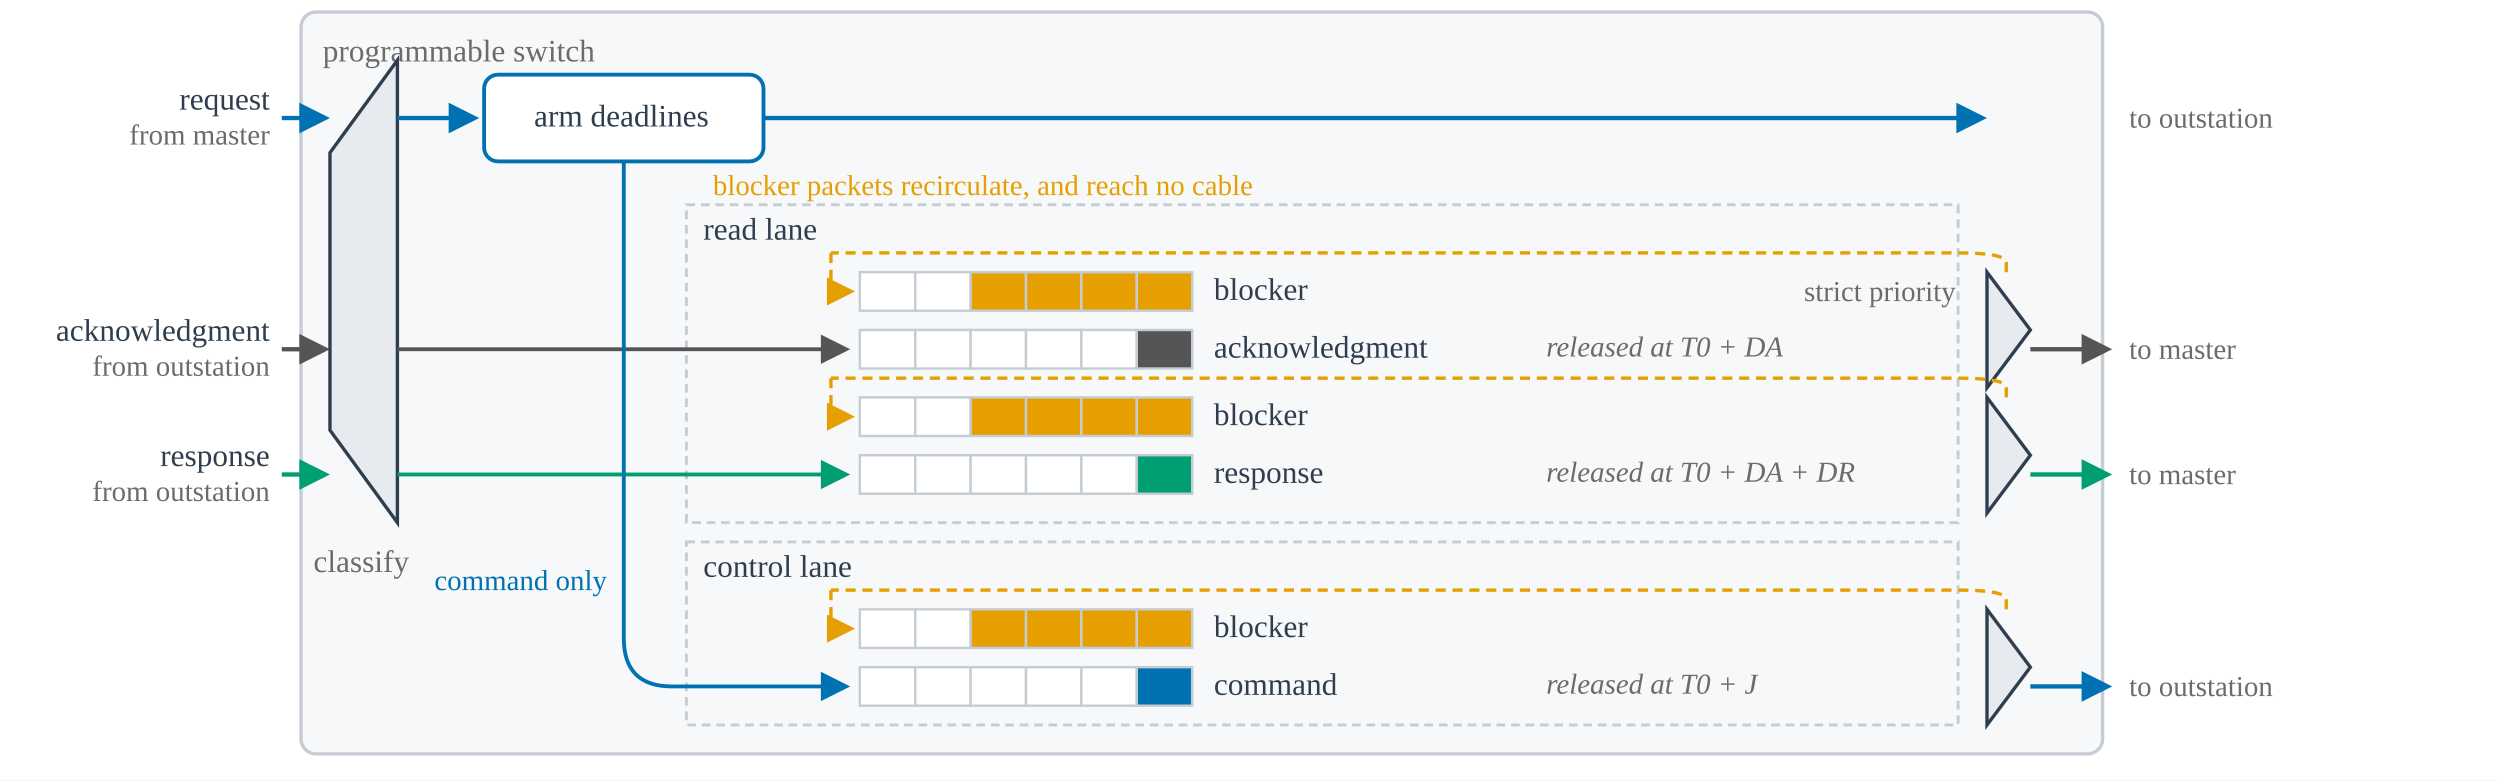
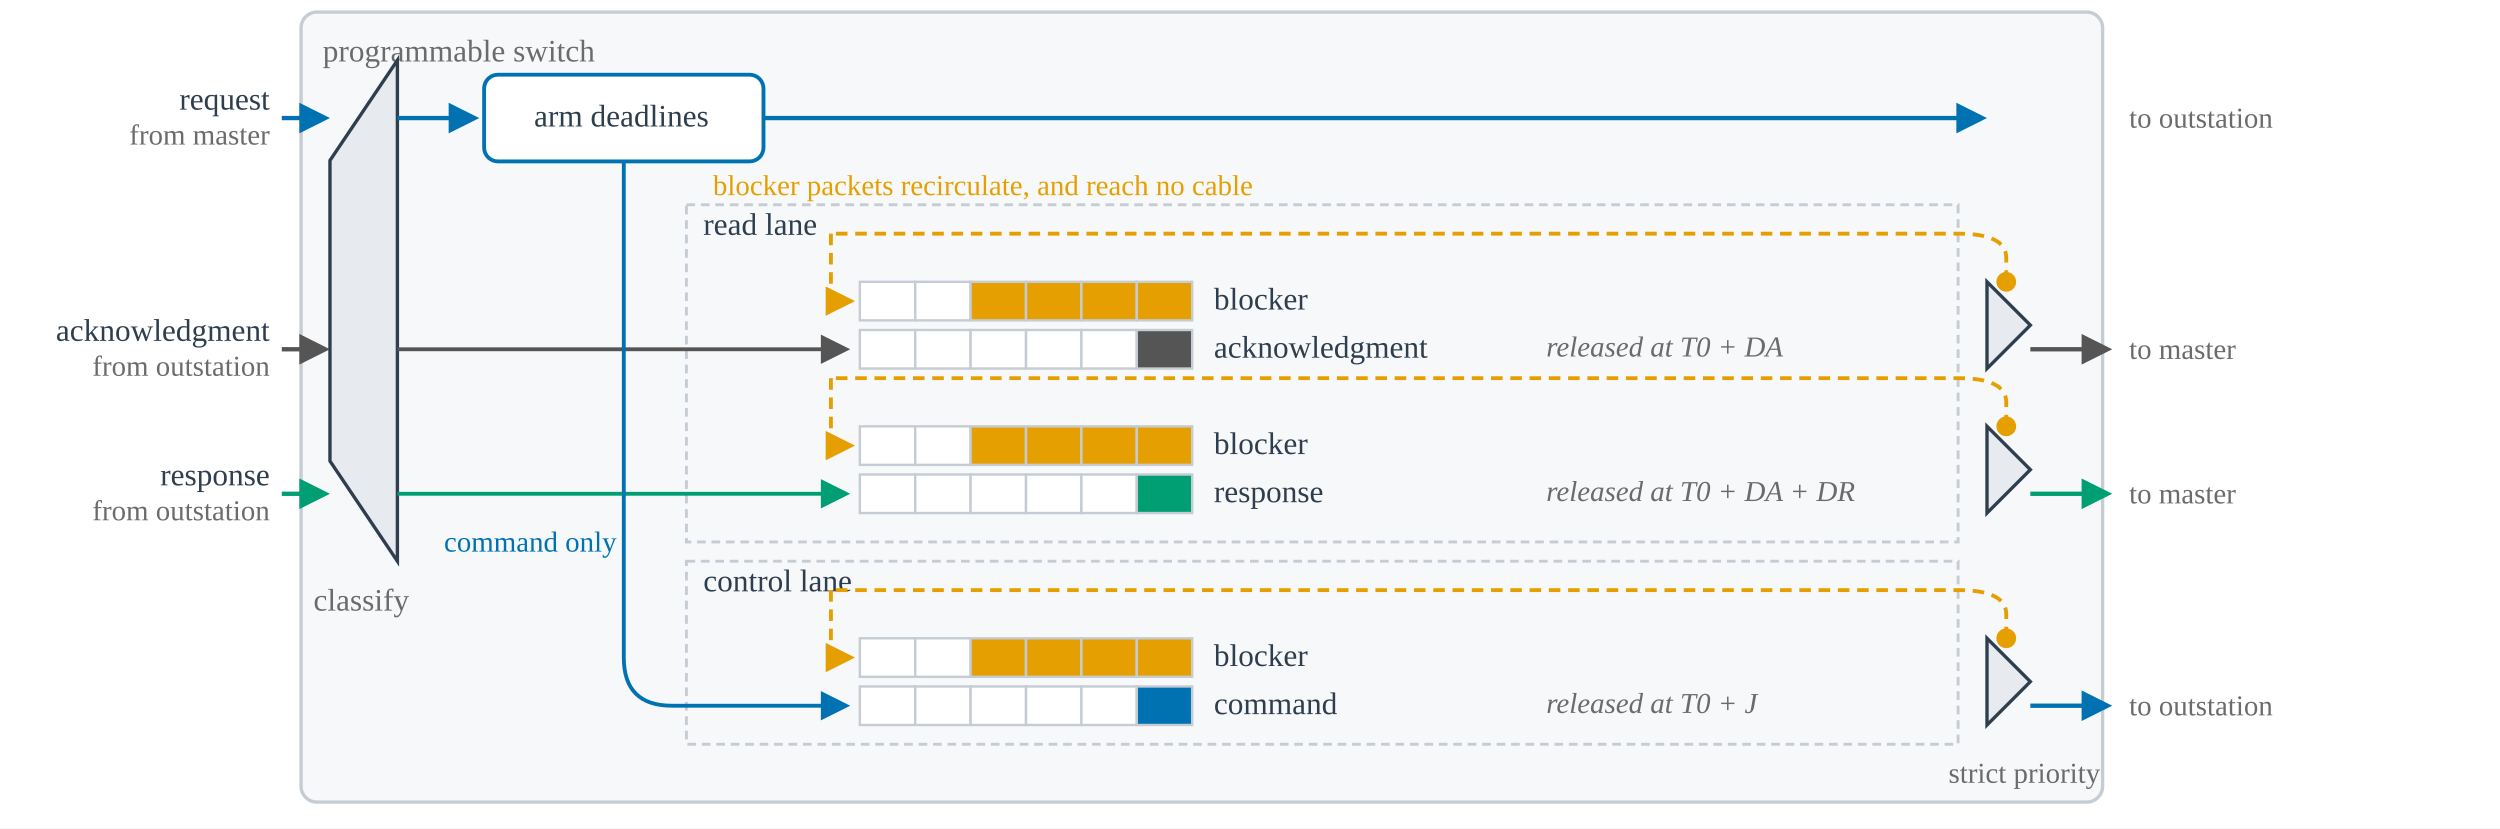
- <svg xmlns="http://www.w3.org/2000/svg" viewBox="0 0 519 162" width="7.208in" height="2.250in" role="img" aria-labelledby="des-title des-desc">
-   <rect width="519" height="162" fill="#ffffff" />
+ <svg xmlns="http://www.w3.org/2000/svg" viewBox="0 0 519 172" width="7.208in" height="2.389in" role="img" aria-labelledby="des-title des-desc">
+   <rect width="519" height="172" fill="#ffffff" />
  <defs />
  <g>
    <g data-cell-id="0">
      <g data-cell-id="1">
        <g data-cell-id="c2">
          <g transform="translate(0.5,0.5)">
-             <rect x="62" y="2" width="374" height="154" rx="3.08" ry="3.08" fill="#f7f8fa" stroke="#c5ccd3" stroke-width="0.7" pointer-events="all" />
+             <rect x="62" y="2" width="374" height="164" rx="3.28" ry="3.28" fill="#f7f8fa" stroke="#c5ccd3" stroke-width="0.7" pointer-events="all" />
          </g>
        </g>
        <g data-cell-id="c3">
          <g>
            <rect x="67" y="6" width="120" height="9" fill="none" stroke="none" pointer-events="all" />
          </g>
          <g>
            <g fill="#6B6B6B" font-family="'Times New Roman'" text-anchor="start" font-size="6.5px">
              <text x="67" y="12.75">programmable switch</text>
            </g>
          </g>
        </g>
        <g data-cell-id="c4">
          <g>
            <rect x="2" y="16" width="54" height="9" fill="none" stroke="none" pointer-events="all" />
          </g>
          <g>
            <g fill="#2F3E4E" font-family="'Times New Roman'" text-anchor="end" font-size="6.5px">
              <text x="56" y="22.75">request</text>
            </g>
          </g>
        </g>
        <g data-cell-id="c5">
          <g>
            <rect x="2" y="23.5" width="54" height="9" fill="none" stroke="none" pointer-events="all" />
          </g>
          <g>
            <g fill="#6B6B6B" font-family="'Times New Roman'" text-anchor="end" font-size="6px">
              <text x="56" y="30">from master</text>
            </g>
          </g>
        </g>
        <g data-cell-id="c6">
          <g transform="translate(0.5,0.5)">
            <path d="M 58 24 L 62.09 24" fill="none" stroke="#0072b2" stroke-width="0.9" stroke-miterlimit="10" pointer-events="stroke" />
            <path d="M 66.99 24 L 62.09 26.45 L 62.09 21.55 Z" fill="#0072b2" stroke="#0072b2" stroke-width="0.9" stroke-miterlimit="10" pointer-events="all" />
          </g>
        </g>
        <g data-cell-id="c7">
          <g>
            <rect x="2" y="64" width="54" height="9" fill="none" stroke="none" pointer-events="all" />
          </g>
          <g>
            <g fill="#2F3E4E" font-family="'Times New Roman'" text-anchor="end" font-size="6.5px">
              <text x="56" y="70.75">acknowledgment</text>
            </g>
          </g>
        </g>
        <g data-cell-id="c8">
          <g>
            <rect x="2" y="71.5" width="54" height="9" fill="none" stroke="none" pointer-events="all" />
          </g>
          <g>
            <g fill="#6B6B6B" font-family="'Times New Roman'" text-anchor="end" font-size="6px">
              <text x="56" y="78">from outstation</text>
            </g>
          </g>
        </g>
        <g data-cell-id="c9">
          <g transform="translate(0.5,0.5)">
            <path d="M 58 72 L 62.09 72" fill="none" stroke="#555555" stroke-width="0.9" stroke-miterlimit="10" pointer-events="stroke" />
            <path d="M 66.99 72 L 62.09 74.45 L 62.09 69.55 Z" fill="#555555" stroke="#555555" stroke-width="0.9" stroke-miterlimit="10" pointer-events="all" />
          </g>
        </g>
        <g data-cell-id="c10">
          <g>
-             <rect x="2" y="90" width="54" height="9" fill="none" stroke="none" pointer-events="all" />
+             <rect x="2" y="94" width="54" height="9" fill="none" stroke="none" pointer-events="all" />
          </g>
          <g>
            <g fill="#2F3E4E" font-family="'Times New Roman'" text-anchor="end" font-size="6.5px">
-               <text x="56" y="96.75">response</text>
+               <text x="56" y="100.75">response</text>
            </g>
          </g>
        </g>
        <g data-cell-id="c11">
          <g>
-             <rect x="2" y="97.5" width="54" height="9" fill="none" stroke="none" pointer-events="all" />
+             <rect x="2" y="101.5" width="54" height="9" fill="none" stroke="none" pointer-events="all" />
          </g>
          <g>
            <g fill="#6B6B6B" font-family="'Times New Roman'" text-anchor="end" font-size="6px">
-               <text x="56" y="104">from outstation</text>
+               <text x="56" y="108">from outstation</text>
            </g>
          </g>
        </g>
        <g data-cell-id="c12">
          <g transform="translate(0.5,0.5)">
-             <path d="M 58 98 L 62.09 98" fill="none" stroke="#009e73" stroke-width="0.9" stroke-miterlimit="10" pointer-events="stroke" />
-             <path d="M 66.99 98 L 62.09 100.45 L 62.09 95.55 Z" fill="#009e73" stroke="#009e73" stroke-width="0.9" stroke-miterlimit="10" pointer-events="all" />
+             <path d="M 58 102 L 62.09 102" fill="none" stroke="#009e73" stroke-width="0.9" stroke-miterlimit="10" pointer-events="stroke" />
+             <path d="M 66.99 102 L 62.09 104.45 L 62.09 99.55 Z" fill="#009e73" stroke="#009e73" stroke-width="0.9" stroke-miterlimit="10" pointer-events="all" />
          </g>
        </g>
        <g data-cell-id="c13">
          <g transform="translate(0.5,0.5)">
-             <path d="M 27 67 L 46.2 53 L 103.8 53 L 123 67 Z" fill="#e7ebef" stroke="#2f3e4e" stroke-width="0.7" stroke-miterlimit="10" transform="rotate(270,75,60)" pointer-events="all" />
+             <path d="M 23 71 L 43.8 57 L 106.2 57 L 127 71 Z" fill="#e7ebef" stroke="#2f3e4e" stroke-width="0.7" stroke-miterlimit="10" transform="rotate(270,75,64)" pointer-events="all" />
          </g>
        </g>
        <g data-cell-id="c14">
          <g>
-             <rect x="60" y="112" width="30" height="9" fill="none" stroke="none" pointer-events="all" />
+             <rect x="60" y="120" width="30" height="9" fill="none" stroke="none" pointer-events="all" />
          </g>
          <g>
            <g fill="#6B6B6B" font-family="'Times New Roman'" text-anchor="middle" font-size="6.5px">
-               <text x="75" y="118.75">classify</text>
+               <text x="75" y="126.75">classify</text>
            </g>
          </g>
        </g>
        <g data-cell-id="c15">
          <g transform="translate(0.5,0.5)">
            <rect x="100" y="15" width="58" height="18" rx="2.88" ry="2.88" fill="#ffffff" stroke="#0072b2" stroke-width="0.8" pointer-events="all" />
          </g>
          <g>
            <g fill="#2F3E4E" font-family="'Times New Roman'" text-anchor="middle" font-size="6.5px">
              <text x="129" y="26.25">arm deadlines</text>
            </g>
          </g>
        </g>
        <g data-cell-id="c16">
          <g transform="translate(0.5,0.5)">
            <path d="M 82 24 L 93.09 24" fill="none" stroke="#0072b2" stroke-width="0.9" stroke-miterlimit="10" pointer-events="stroke" />
            <path d="M 97.99 24 L 93.09 26.45 L 93.09 21.55 Z" fill="#0072b2" stroke="#0072b2" stroke-width="0.9" stroke-miterlimit="10" pointer-events="all" />
          </g>
        </g>
        <g data-cell-id="c17">
          <g transform="translate(0.5,0.5)">
            <path d="M 158 24 L 406.09 24" fill="none" stroke="#0072b2" stroke-width="0.9" stroke-miterlimit="10" pointer-events="stroke" />
            <path d="M 410.99 24 L 406.09 26.45 L 406.09 21.55 Z" fill="#0072b2" stroke="#0072b2" stroke-width="0.9" stroke-miterlimit="10" pointer-events="all" />
          </g>
        </g>
        <g data-cell-id="c18">
          <g>
            <rect x="148" y="34" width="200" height="9" fill="none" stroke="none" pointer-events="all" />
          </g>
          <g>
            <g fill="#E69F00" font-family="'Times New Roman'" text-anchor="start" font-size="6px">
              <text x="148" y="40.5">blocker packets recirculate, and reach no cable</text>
            </g>
          </g>
        </g>
        <g data-cell-id="c19">
          <g transform="translate(0.5,0.5)">
-             <rect x="142" y="42" width="264" height="66" fill="none" stroke="#c5ccd3" stroke-width="0.6" stroke-dasharray="1.8 1.2" pointer-events="all" />
+             <rect x="142" y="42" width="264" height="70" fill="none" stroke="#c5ccd3" stroke-width="0.6" stroke-dasharray="1.8 1.2" pointer-events="all" />
          </g>
        </g>
        <g data-cell-id="c20">
          <g>
-             <rect x="146" y="43" width="80" height="9" fill="none" stroke="none" pointer-events="all" />
-           </g>
-           <g>
-             <g fill="#2F3E4E" font-family="'Times New Roman'" text-anchor="start" font-size="6.5px">
-               <text x="146" y="49.75">read lane</text>
+             <rect x="146" y="42" width="60" height="9" fill="none" stroke="none" pointer-events="all" />
+           </g>
+           <g>
+             <g fill="#2F3E4E" font-family="'Times New Roman'" text-anchor="start" font-size="6.5px">
+               <text x="146" y="48.75">read lane</text>
            </g>
          </g>
        </g>
        <g data-cell-id="c21">
          <g transform="translate(0.5,0.5)">
-             <rect x="178" y="56" width="11.5" height="8" fill="#ffffff" stroke="#c5ccd3" stroke-width="0.5" pointer-events="all" />
+             <rect x="178" y="58" width="11.5" height="8" fill="#ffffff" stroke="#c5ccd3" stroke-width="0.5" pointer-events="all" />
          </g>
        </g>
        <g data-cell-id="c22">
          <g transform="translate(0.5,0.5)">
-             <rect x="189.5" y="56" width="11.5" height="8" fill="#ffffff" stroke="#c5ccd3" stroke-width="0.5" pointer-events="all" />
+             <rect x="189.5" y="58" width="11.5" height="8" fill="#ffffff" stroke="#c5ccd3" stroke-width="0.5" pointer-events="all" />
          </g>
        </g>
        <g data-cell-id="c23">
          <g transform="translate(0.5,0.5)">
-             <rect x="201" y="56" width="11.5" height="8" fill="#e69f00" stroke="#c5ccd3" stroke-width="0.5" pointer-events="all" />
+             <rect x="201" y="58" width="11.5" height="8" fill="#e69f00" stroke="#c5ccd3" stroke-width="0.5" pointer-events="all" />
          </g>
        </g>
        <g data-cell-id="c24">
          <g transform="translate(0.5,0.5)">
-             <rect x="212.5" y="56" width="11.5" height="8" fill="#e69f00" stroke="#c5ccd3" stroke-width="0.5" pointer-events="all" />
+             <rect x="212.5" y="58" width="11.5" height="8" fill="#e69f00" stroke="#c5ccd3" stroke-width="0.5" pointer-events="all" />
          </g>
        </g>
        <g data-cell-id="c25">
          <g transform="translate(0.5,0.5)">
-             <rect x="224" y="56" width="11.5" height="8" fill="#e69f00" stroke="#c5ccd3" stroke-width="0.5" pointer-events="all" />
+             <rect x="224" y="58" width="11.5" height="8" fill="#e69f00" stroke="#c5ccd3" stroke-width="0.5" pointer-events="all" />
          </g>
        </g>
        <g data-cell-id="c26">
          <g transform="translate(0.5,0.5)">
-             <rect x="235.5" y="56" width="11.5" height="8" fill="#e69f00" stroke="#c5ccd3" stroke-width="0.5" pointer-events="all" />
+             <rect x="235.5" y="58" width="11.5" height="8" fill="#e69f00" stroke="#c5ccd3" stroke-width="0.5" pointer-events="all" />
          </g>
        </g>
        <g data-cell-id="c27">
          <g>
-             <rect x="252" y="55.5" width="68" height="9" fill="none" stroke="none" pointer-events="all" />
-           </g>
-           <g>
-             <g fill="#2F3E4E" font-family="'Times New Roman'" text-anchor="start" font-size="6.5px">
-               <text x="252" y="62.25">blocker</text>
+             <rect x="252" y="57.5" width="68" height="9" fill="none" stroke="none" pointer-events="all" />
+           </g>
+           <g>
+             <g fill="#2F3E4E" font-family="'Times New Roman'" text-anchor="start" font-size="6.5px">
+               <text x="252" y="64.25">blocker</text>
            </g>
          </g>
        </g>
        <g data-cell-id="c28">
          <g transform="translate(0.5,0.5)">
            <rect x="178" y="68" width="11.5" height="8" fill="#ffffff" stroke="#c5ccd3" stroke-width="0.5" pointer-events="all" />
          </g>
        </g>
        <g data-cell-id="c29">
          <g transform="translate(0.5,0.5)">
            <rect x="189.5" y="68" width="11.5" height="8" fill="#ffffff" stroke="#c5ccd3" stroke-width="0.5" pointer-events="all" />
          </g>
        </g>
        <g data-cell-id="c30">
          <g transform="translate(0.5,0.5)">
            <rect x="201" y="68" width="11.5" height="8" fill="#ffffff" stroke="#c5ccd3" stroke-width="0.5" pointer-events="all" />
          </g>
        </g>
        <g data-cell-id="c31">
          <g transform="translate(0.5,0.5)">
            <rect x="212.5" y="68" width="11.5" height="8" fill="#ffffff" stroke="#c5ccd3" stroke-width="0.5" pointer-events="all" />
          </g>
        </g>
        <g data-cell-id="c32">
          <g transform="translate(0.5,0.5)">
            <rect x="224" y="68" width="11.5" height="8" fill="#ffffff" stroke="#c5ccd3" stroke-width="0.5" pointer-events="all" />
          </g>
        </g>
        <g data-cell-id="c33">
          <g transform="translate(0.5,0.5)">
            <rect x="235.5" y="68" width="11.5" height="8" fill="#555555" stroke="#c5ccd3" stroke-width="0.5" pointer-events="all" />
          </g>
        </g>
        <g data-cell-id="c34">
          <g>
            <rect x="252" y="67.5" width="68" height="9" fill="none" stroke="none" pointer-events="all" />
          </g>
          <g>
            <g fill="#2F3E4E" font-family="'Times New Roman'" text-anchor="start" font-size="6.5px">
              <text x="252" y="74.25">acknowledgment</text>
            </g>
          </g>
        </g>
        <g data-cell-id="c35">
          <g>
            <rect x="321" y="67.5" width="92" height="9" fill="none" stroke="none" pointer-events="all" />
          </g>
          <g>
            <g fill="#6B6B6B" font-family="'Times New Roman'" font-style="italic" text-anchor="start" font-size="6px">
              <text x="321" y="74">released at T0 + DA</text>
            </g>
          </g>
        </g>
        <g data-cell-id="c36">
          <g transform="translate(0.5,0.5)">
-             <rect x="178" y="82" width="11.5" height="8" fill="#ffffff" stroke="#c5ccd3" stroke-width="0.5" pointer-events="all" />
+             <rect x="178" y="88" width="11.5" height="8" fill="#ffffff" stroke="#c5ccd3" stroke-width="0.5" pointer-events="all" />
          </g>
        </g>
        <g data-cell-id="c37">
          <g transform="translate(0.5,0.5)">
-             <rect x="189.5" y="82" width="11.5" height="8" fill="#ffffff" stroke="#c5ccd3" stroke-width="0.5" pointer-events="all" />
+             <rect x="189.5" y="88" width="11.5" height="8" fill="#ffffff" stroke="#c5ccd3" stroke-width="0.5" pointer-events="all" />
          </g>
        </g>
        <g data-cell-id="c38">
          <g transform="translate(0.5,0.5)">
-             <rect x="201" y="82" width="11.5" height="8" fill="#e69f00" stroke="#c5ccd3" stroke-width="0.5" pointer-events="all" />
+             <rect x="201" y="88" width="11.5" height="8" fill="#e69f00" stroke="#c5ccd3" stroke-width="0.5" pointer-events="all" />
          </g>
        </g>
        <g data-cell-id="c39">
          <g transform="translate(0.5,0.5)">
-             <rect x="212.5" y="82" width="11.5" height="8" fill="#e69f00" stroke="#c5ccd3" stroke-width="0.5" pointer-events="all" />
+             <rect x="212.5" y="88" width="11.5" height="8" fill="#e69f00" stroke="#c5ccd3" stroke-width="0.5" pointer-events="all" />
          </g>
        </g>
        <g data-cell-id="c40">
          <g transform="translate(0.5,0.5)">
-             <rect x="224" y="82" width="11.5" height="8" fill="#e69f00" stroke="#c5ccd3" stroke-width="0.5" pointer-events="all" />
+             <rect x="224" y="88" width="11.5" height="8" fill="#e69f00" stroke="#c5ccd3" stroke-width="0.5" pointer-events="all" />
          </g>
        </g>
        <g data-cell-id="c41">
          <g transform="translate(0.5,0.5)">
-             <rect x="235.5" y="82" width="11.5" height="8" fill="#e69f00" stroke="#c5ccd3" stroke-width="0.5" pointer-events="all" />
+             <rect x="235.5" y="88" width="11.5" height="8" fill="#e69f00" stroke="#c5ccd3" stroke-width="0.5" pointer-events="all" />
          </g>
        </g>
        <g data-cell-id="c42">
          <g>
-             <rect x="252" y="81.5" width="68" height="9" fill="none" stroke="none" pointer-events="all" />
-           </g>
-           <g>
-             <g fill="#2F3E4E" font-family="'Times New Roman'" text-anchor="start" font-size="6.5px">
-               <text x="252" y="88.25">blocker</text>
+             <rect x="252" y="87.5" width="68" height="9" fill="none" stroke="none" pointer-events="all" />
+           </g>
+           <g>
+             <g fill="#2F3E4E" font-family="'Times New Roman'" text-anchor="start" font-size="6.5px">
+               <text x="252" y="94.25">blocker</text>
            </g>
          </g>
        </g>
        <g data-cell-id="c43">
          <g transform="translate(0.5,0.5)">
-             <rect x="178" y="94" width="11.5" height="8" fill="#ffffff" stroke="#c5ccd3" stroke-width="0.5" pointer-events="all" />
+             <rect x="178" y="98" width="11.5" height="8" fill="#ffffff" stroke="#c5ccd3" stroke-width="0.5" pointer-events="all" />
          </g>
        </g>
        <g data-cell-id="c44">
          <g transform="translate(0.5,0.5)">
-             <rect x="189.5" y="94" width="11.5" height="8" fill="#ffffff" stroke="#c5ccd3" stroke-width="0.5" pointer-events="all" />
+             <rect x="189.5" y="98" width="11.5" height="8" fill="#ffffff" stroke="#c5ccd3" stroke-width="0.5" pointer-events="all" />
          </g>
        </g>
        <g data-cell-id="c45">
          <g transform="translate(0.5,0.5)">
-             <rect x="201" y="94" width="11.5" height="8" fill="#ffffff" stroke="#c5ccd3" stroke-width="0.5" pointer-events="all" />
+             <rect x="201" y="98" width="11.5" height="8" fill="#ffffff" stroke="#c5ccd3" stroke-width="0.5" pointer-events="all" />
          </g>
        </g>
        <g data-cell-id="c46">
          <g transform="translate(0.5,0.5)">
-             <rect x="212.5" y="94" width="11.5" height="8" fill="#ffffff" stroke="#c5ccd3" stroke-width="0.5" pointer-events="all" />
+             <rect x="212.5" y="98" width="11.5" height="8" fill="#ffffff" stroke="#c5ccd3" stroke-width="0.5" pointer-events="all" />
          </g>
        </g>
        <g data-cell-id="c47">
          <g transform="translate(0.5,0.5)">
-             <rect x="224" y="94" width="11.5" height="8" fill="#ffffff" stroke="#c5ccd3" stroke-width="0.5" pointer-events="all" />
+             <rect x="224" y="98" width="11.5" height="8" fill="#ffffff" stroke="#c5ccd3" stroke-width="0.5" pointer-events="all" />
          </g>
        </g>
        <g data-cell-id="c48">
          <g transform="translate(0.5,0.5)">
-             <rect x="235.5" y="94" width="11.5" height="8" fill="#009e73" stroke="#c5ccd3" stroke-width="0.5" pointer-events="all" />
+             <rect x="235.5" y="98" width="11.5" height="8" fill="#009e73" stroke="#c5ccd3" stroke-width="0.5" pointer-events="all" />
          </g>
        </g>
        <g data-cell-id="c49">
          <g>
-             <rect x="252" y="93.5" width="68" height="9" fill="none" stroke="none" pointer-events="all" />
-           </g>
-           <g>
-             <g fill="#2F3E4E" font-family="'Times New Roman'" text-anchor="start" font-size="6.5px">
-               <text x="252" y="100.25">response</text>
+             <rect x="252" y="97.5" width="68" height="9" fill="none" stroke="none" pointer-events="all" />
+           </g>
+           <g>
+             <g fill="#2F3E4E" font-family="'Times New Roman'" text-anchor="start" font-size="6.5px">
+               <text x="252" y="104.25">response</text>
            </g>
          </g>
        </g>
        <g data-cell-id="c50">
          <g>
-             <rect x="321" y="93.5" width="92" height="9" fill="none" stroke="none" pointer-events="all" />
+             <rect x="321" y="97.5" width="92" height="9" fill="none" stroke="none" pointer-events="all" />
          </g>
          <g>
            <g fill="#6B6B6B" font-family="'Times New Roman'" font-style="italic" text-anchor="start" font-size="6px">
-               <text x="321" y="100">released at T0 + DA + DR</text>
+               <text x="321" y="104">released at T0 + DA + DR</text>
            </g>
          </g>
        </g>
        <g data-cell-id="c51">
          <g transform="translate(0.5,0.5)">
            <path d="M 82 72 L 170.31 72" fill="none" stroke="#555555" stroke-width="0.8" stroke-miterlimit="10" pointer-events="stroke" />
            <path d="M 175.11 72 L 170.31 74.4 L 170.31 69.6 Z" fill="#555555" stroke="#555555" stroke-width="0.8" stroke-miterlimit="10" pointer-events="all" />
          </g>
        </g>
        <g data-cell-id="c52">
          <g transform="translate(0.5,0.5)">
-             <path d="M 82 98 L 170.31 98" fill="none" stroke="#009e73" stroke-width="0.8" stroke-miterlimit="10" pointer-events="stroke" />
-             <path d="M 175.11 98 L 170.31 100.4 L 170.31 95.6 Z" fill="#009e73" stroke="#009e73" stroke-width="0.8" stroke-miterlimit="10" pointer-events="all" />
+             <path d="M 82 102 L 170.31 102" fill="none" stroke="#009e73" stroke-width="0.8" stroke-miterlimit="10" pointer-events="stroke" />
+             <path d="M 175.11 102 L 170.31 104.4 L 170.31 99.6 Z" fill="#009e73" stroke="#009e73" stroke-width="0.8" stroke-miterlimit="10" pointer-events="all" />
          </g>
        </g>
        <g data-cell-id="c53">
          <g transform="translate(0.5,0.5)">
-             <rect x="142" y="112" width="264" height="38" fill="none" stroke="#c5ccd3" stroke-width="0.6" stroke-dasharray="1.8 1.2" pointer-events="all" />
+             <rect x="142" y="116" width="264" height="38" fill="none" stroke="#c5ccd3" stroke-width="0.6" stroke-dasharray="1.8 1.2" pointer-events="all" />
          </g>
        </g>
        <g data-cell-id="c54">
          <g>
-             <rect x="146" y="113" width="80" height="9" fill="none" stroke="none" pointer-events="all" />
-           </g>
-           <g>
-             <g fill="#2F3E4E" font-family="'Times New Roman'" text-anchor="start" font-size="6.5px">
-               <text x="146" y="119.75">control lane</text>
+             <rect x="146" y="116" width="60" height="9" fill="none" stroke="none" pointer-events="all" />
+           </g>
+           <g>
+             <g fill="#2F3E4E" font-family="'Times New Roman'" text-anchor="start" font-size="6.5px">
+               <text x="146" y="122.75">control lane</text>
            </g>
          </g>
        </g>
        <g data-cell-id="c55">
          <g transform="translate(0.5,0.5)">
-             <rect x="178" y="126" width="11.5" height="8" fill="#ffffff" stroke="#c5ccd3" stroke-width="0.5" pointer-events="all" />
+             <rect x="178" y="132" width="11.5" height="8" fill="#ffffff" stroke="#c5ccd3" stroke-width="0.5" pointer-events="all" />
          </g>
        </g>
        <g data-cell-id="c56">
          <g transform="translate(0.5,0.5)">
-             <rect x="189.5" y="126" width="11.5" height="8" fill="#ffffff" stroke="#c5ccd3" stroke-width="0.5" pointer-events="all" />
+             <rect x="189.5" y="132" width="11.5" height="8" fill="#ffffff" stroke="#c5ccd3" stroke-width="0.5" pointer-events="all" />
          </g>
        </g>
        <g data-cell-id="c57">
          <g transform="translate(0.5,0.5)">
-             <rect x="201" y="126" width="11.5" height="8" fill="#e69f00" stroke="#c5ccd3" stroke-width="0.5" pointer-events="all" />
+             <rect x="201" y="132" width="11.5" height="8" fill="#e69f00" stroke="#c5ccd3" stroke-width="0.5" pointer-events="all" />
          </g>
        </g>
        <g data-cell-id="c58">
          <g transform="translate(0.5,0.5)">
-             <rect x="212.5" y="126" width="11.5" height="8" fill="#e69f00" stroke="#c5ccd3" stroke-width="0.5" pointer-events="all" />
+             <rect x="212.5" y="132" width="11.5" height="8" fill="#e69f00" stroke="#c5ccd3" stroke-width="0.5" pointer-events="all" />
          </g>
        </g>
        <g data-cell-id="c59">
          <g transform="translate(0.5,0.5)">
-             <rect x="224" y="126" width="11.5" height="8" fill="#e69f00" stroke="#c5ccd3" stroke-width="0.5" pointer-events="all" />
+             <rect x="224" y="132" width="11.5" height="8" fill="#e69f00" stroke="#c5ccd3" stroke-width="0.5" pointer-events="all" />
          </g>
        </g>
        <g data-cell-id="c60">
          <g transform="translate(0.5,0.5)">
-             <rect x="235.5" y="126" width="11.5" height="8" fill="#e69f00" stroke="#c5ccd3" stroke-width="0.5" pointer-events="all" />
+             <rect x="235.5" y="132" width="11.5" height="8" fill="#e69f00" stroke="#c5ccd3" stroke-width="0.5" pointer-events="all" />
          </g>
        </g>
        <g data-cell-id="c61">
          <g>
-             <rect x="252" y="125.5" width="68" height="9" fill="none" stroke="none" pointer-events="all" />
-           </g>
-           <g>
-             <g fill="#2F3E4E" font-family="'Times New Roman'" text-anchor="start" font-size="6.5px">
-               <text x="252" y="132.25">blocker</text>
+             <rect x="252" y="131.5" width="68" height="9" fill="none" stroke="none" pointer-events="all" />
+           </g>
+           <g>
+             <g fill="#2F3E4E" font-family="'Times New Roman'" text-anchor="start" font-size="6.5px">
+               <text x="252" y="138.25">blocker</text>
            </g>
          </g>
        </g>
        <g data-cell-id="c62">
          <g transform="translate(0.5,0.5)">
-             <rect x="178" y="138" width="11.5" height="8" fill="#ffffff" stroke="#c5ccd3" stroke-width="0.5" pointer-events="all" />
+             <rect x="178" y="142" width="11.5" height="8" fill="#ffffff" stroke="#c5ccd3" stroke-width="0.5" pointer-events="all" />
          </g>
        </g>
        <g data-cell-id="c63">
          <g transform="translate(0.5,0.5)">
-             <rect x="189.5" y="138" width="11.5" height="8" fill="#ffffff" stroke="#c5ccd3" stroke-width="0.5" pointer-events="all" />
+             <rect x="189.5" y="142" width="11.5" height="8" fill="#ffffff" stroke="#c5ccd3" stroke-width="0.5" pointer-events="all" />
          </g>
        </g>
        <g data-cell-id="c64">
          <g transform="translate(0.5,0.5)">
-             <rect x="201" y="138" width="11.5" height="8" fill="#ffffff" stroke="#c5ccd3" stroke-width="0.5" pointer-events="all" />
+             <rect x="201" y="142" width="11.5" height="8" fill="#ffffff" stroke="#c5ccd3" stroke-width="0.5" pointer-events="all" />
          </g>
        </g>
        <g data-cell-id="c65">
          <g transform="translate(0.5,0.5)">
-             <rect x="212.5" y="138" width="11.5" height="8" fill="#ffffff" stroke="#c5ccd3" stroke-width="0.5" pointer-events="all" />
+             <rect x="212.5" y="142" width="11.5" height="8" fill="#ffffff" stroke="#c5ccd3" stroke-width="0.5" pointer-events="all" />
          </g>
        </g>
        <g data-cell-id="c66">
          <g transform="translate(0.5,0.5)">
-             <rect x="224" y="138" width="11.5" height="8" fill="#ffffff" stroke="#c5ccd3" stroke-width="0.5" pointer-events="all" />
+             <rect x="224" y="142" width="11.5" height="8" fill="#ffffff" stroke="#c5ccd3" stroke-width="0.5" pointer-events="all" />
          </g>
        </g>
        <g data-cell-id="c67">
          <g transform="translate(0.5,0.5)">
-             <rect x="235.5" y="138" width="11.5" height="8" fill="#0072b2" stroke="#c5ccd3" stroke-width="0.5" pointer-events="all" />
+             <rect x="235.5" y="142" width="11.5" height="8" fill="#0072b2" stroke="#c5ccd3" stroke-width="0.5" pointer-events="all" />
          </g>
        </g>
        <g data-cell-id="c68">
          <g>
-             <rect x="252" y="137.5" width="68" height="9" fill="none" stroke="none" pointer-events="all" />
-           </g>
-           <g>
-             <g fill="#2F3E4E" font-family="'Times New Roman'" text-anchor="start" font-size="6.5px">
-               <text x="252" y="144.25">command</text>
+             <rect x="252" y="141.5" width="68" height="9" fill="none" stroke="none" pointer-events="all" />
+           </g>
+           <g>
+             <g fill="#2F3E4E" font-family="'Times New Roman'" text-anchor="start" font-size="6.5px">
+               <text x="252" y="148.25">command</text>
            </g>
          </g>
        </g>
        <g data-cell-id="c69">
          <g>
-             <rect x="321" y="137.5" width="92" height="9" fill="none" stroke="none" pointer-events="all" />
+             <rect x="321" y="141.5" width="92" height="9" fill="none" stroke="none" pointer-events="all" />
          </g>
          <g>
            <g fill="#6B6B6B" font-family="'Times New Roman'" font-style="italic" text-anchor="start" font-size="6px">
-               <text x="321" y="144">released at T0 + J</text>
+               <text x="321" y="148">released at T0 + J</text>
            </g>
          </g>
        </g>
        <g data-cell-id="c70">
          <g transform="translate(0.5,0.5)">
-             <path d="M 129 33 L 129 132 Q 129 142 139 142 L 170.31 142" fill="none" stroke="#0072b2" stroke-width="0.8" stroke-miterlimit="10" pointer-events="stroke" />
-             <path d="M 175.11 142 L 170.31 144.4 L 170.31 139.6 Z" fill="#0072b2" stroke="#0072b2" stroke-width="0.8" stroke-miterlimit="10" pointer-events="all" />
+             <path d="M 129 33 L 129 136 Q 129 146 139 146 L 170.31 146" fill="none" stroke="#0072b2" stroke-width="0.8" stroke-miterlimit="10" pointer-events="stroke" />
+             <path d="M 175.11 146 L 170.31 148.4 L 170.31 143.6 Z" fill="#0072b2" stroke="#0072b2" stroke-width="0.8" stroke-miterlimit="10" pointer-events="all" />
          </g>
        </g>
        <g data-cell-id="c71">
          <g>
-             <rect x="86" y="116" width="40" height="9" fill="none" stroke="none" pointer-events="all" />
+             <rect x="86" y="108" width="42" height="9" fill="none" stroke="none" pointer-events="all" />
          </g>
          <g>
            <g fill="#0072B2" font-family="'Times New Roman'" text-anchor="end" font-size="6px">
-               <text x="126" y="122.5">command only</text>
+               <text x="128" y="114.5">command only</text>
            </g>
          </g>
        </g>
        <g data-cell-id="c72">
          <g transform="translate(0.5,0.5)">
-             <path d="M 412 56 L 421 68 L 412 80 Z" fill="#e7ebef" stroke="#2f3e4e" stroke-width="0.7" stroke-miterlimit="10" pointer-events="all" />
+             <path d="M 412 58 L 421 67 L 412 76 Z" fill="#e7ebef" stroke="#2f3e4e" stroke-width="0.7" stroke-miterlimit="10" pointer-events="all" />
          </g>
        </g>
        <g data-cell-id="c73">
          <g transform="translate(0.5,0.5)">
-             <path d="M 412 82 L 421 94 L 412 106 Z" fill="#e7ebef" stroke="#2f3e4e" stroke-width="0.7" stroke-miterlimit="10" pointer-events="all" />
+             <path d="M 412 88 L 421 97 L 412 106 Z" fill="#e7ebef" stroke="#2f3e4e" stroke-width="0.7" stroke-miterlimit="10" pointer-events="all" />
          </g>
        </g>
        <g data-cell-id="c74">
          <g transform="translate(0.5,0.5)">
-             <path d="M 412 126 L 421 138 L 412 150 Z" fill="#e7ebef" stroke="#2f3e4e" stroke-width="0.7" stroke-miterlimit="10" pointer-events="all" />
+             <path d="M 412 132 L 421 141 L 412 150 Z" fill="#e7ebef" stroke="#2f3e4e" stroke-width="0.7" stroke-miterlimit="10" pointer-events="all" />
          </g>
        </g>
        <g data-cell-id="c75">
          <g>
-             <rect x="346" y="56" width="60" height="9" fill="none" stroke="none" pointer-events="all" />
+             <rect x="376" y="156" width="60" height="9" fill="none" stroke="none" pointer-events="all" />
          </g>
          <g>
            <g fill="#6B6B6B" font-family="'Times New Roman'" text-anchor="end" font-size="6px">
-               <text x="406" y="62.5">strict priority</text>
+               <text x="436" y="162.5">strict priority</text>
            </g>
          </g>
        </g>
        <g data-cell-id="c76">
          <g transform="translate(0.5,0.5)">
            <path d="M 421 72 L 432.09 72" fill="none" stroke="#555555" stroke-width="0.9" stroke-miterlimit="10" pointer-events="stroke" />
            <path d="M 436.99 72 L 432.09 74.45 L 432.09 69.55 Z" fill="#555555" stroke="#555555" stroke-width="0.9" stroke-miterlimit="10" pointer-events="all" />
          </g>
        </g>
        <g data-cell-id="c77">
          <g transform="translate(0.5,0.5)">
-             <path d="M 421 98 L 432.09 98" fill="none" stroke="#009e73" stroke-width="0.9" stroke-miterlimit="10" pointer-events="stroke" />
-             <path d="M 436.99 98 L 432.09 100.45 L 432.09 95.55 Z" fill="#009e73" stroke="#009e73" stroke-width="0.9" stroke-miterlimit="10" pointer-events="all" />
+             <path d="M 421 102 L 432.09 102" fill="none" stroke="#009e73" stroke-width="0.9" stroke-miterlimit="10" pointer-events="stroke" />
+             <path d="M 436.99 102 L 432.09 104.45 L 432.09 99.55 Z" fill="#009e73" stroke="#009e73" stroke-width="0.9" stroke-miterlimit="10" pointer-events="all" />
          </g>
        </g>
        <g data-cell-id="c78">
          <g transform="translate(0.5,0.5)">
-             <path d="M 421 142 L 432.09 142" fill="none" stroke="#0072b2" stroke-width="0.9" stroke-miterlimit="10" pointer-events="stroke" />
-             <path d="M 436.99 142 L 432.09 144.45 L 432.09 139.55 Z" fill="#0072b2" stroke="#0072b2" stroke-width="0.9" stroke-miterlimit="10" pointer-events="all" />
+             <path d="M 421 146 L 432.09 146" fill="none" stroke="#0072b2" stroke-width="0.9" stroke-miterlimit="10" pointer-events="stroke" />
+             <path d="M 436.99 146 L 432.09 148.45 L 432.09 143.55 Z" fill="#0072b2" stroke="#0072b2" stroke-width="0.9" stroke-miterlimit="10" pointer-events="all" />
          </g>
        </g>
        <g data-cell-id="c79">
          <g>
            <rect x="442" y="20" width="72" height="9" fill="none" stroke="none" pointer-events="all" />
          </g>
          <g>
            <g fill="#6B6B6B" font-family="'Times New Roman'" text-anchor="start" font-size="6px">
              <text x="442" y="26.5">to outstation</text>
            </g>
          </g>
        </g>
        <g data-cell-id="c80">
          <g>
            <rect x="442" y="68" width="72" height="9" fill="none" stroke="none" pointer-events="all" />
          </g>
          <g>
            <g fill="#6B6B6B" font-family="'Times New Roman'" text-anchor="start" font-size="6px">
              <text x="442" y="74.5">to master</text>
            </g>
          </g>
        </g>
        <g data-cell-id="c81">
          <g>
-             <rect x="442" y="94" width="72" height="9" fill="none" stroke="none" pointer-events="all" />
+             <rect x="442" y="98" width="72" height="9" fill="none" stroke="none" pointer-events="all" />
          </g>
          <g>
            <g fill="#6B6B6B" font-family="'Times New Roman'" text-anchor="start" font-size="6px">
-               <text x="442" y="100.5">to master</text>
+               <text x="442" y="104.5">to master</text>
            </g>
          </g>
        </g>
        <g data-cell-id="c82">
          <g>
-             <rect x="442" y="138" width="72" height="9" fill="none" stroke="none" pointer-events="all" />
+             <rect x="442" y="142" width="72" height="9" fill="none" stroke="none" pointer-events="all" />
          </g>
          <g>
            <g fill="#6B6B6B" font-family="'Times New Roman'" text-anchor="start" font-size="6px">
-               <text x="442" y="144.5">to outstation</text>
+               <text x="442" y="148.5">to outstation</text>
            </g>
          </g>
        </g>
        <g data-cell-id="c83">
          <g transform="translate(0.5,0.5)">
-             <path d="M 416 56 L 416 54 Q 416 52 406 52 L 172 52" fill="none" stroke="#e69f00" stroke-width="0.7" stroke-miterlimit="10" stroke-dasharray="2.1 1.4" pointer-events="stroke" />
+             <ellipse cx="416" cy="58" rx="1.8" ry="1.8" fill="#e69f00" stroke="#e69f00" stroke-width="0.5" pointer-events="all" />
          </g>
        </g>
        <g data-cell-id="c84">
          <g transform="translate(0.5,0.5)">
-             <path d="M 172 52 L 172 60" fill="none" stroke="#e69f00" stroke-width="0.7" stroke-miterlimit="10" stroke-dasharray="2.1 1.4" pointer-events="stroke" />
+             <path d="M 416 58 L 416 53 Q 416 48 406 48 L 172 48" fill="none" stroke="#e69f00" stroke-width="0.8" stroke-miterlimit="10" stroke-dasharray="2.4 1.6" pointer-events="stroke" />
          </g>
        </g>
        <g data-cell-id="c85">
          <g transform="translate(0.5,0.5)">
-             <path d="M 172 60 L 171.52 60" fill="none" stroke="#e69f00" stroke-width="0.7" stroke-miterlimit="10" stroke-dasharray="2.1 1.4" pointer-events="stroke" />
-             <path d="M 176.22 60 L 171.52 62.35 L 171.52 57.65 Z" fill="#e69f00" stroke="#e69f00" stroke-width="0.7" stroke-miterlimit="10" pointer-events="all" />
+             <path d="M 172 48 L 172 62" fill="none" stroke="#e69f00" stroke-width="0.8" stroke-miterlimit="10" stroke-dasharray="2.4 1.6" pointer-events="stroke" />
          </g>
        </g>
        <g data-cell-id="c86">
          <g transform="translate(0.5,0.5)">
-             <path d="M 416 82 L 416 80 Q 416 78 406 78 L 172 78" fill="none" stroke="#e69f00" stroke-width="0.7" stroke-miterlimit="10" stroke-dasharray="2.1 1.4" pointer-events="stroke" />
+             <path d="M 172 62 L 171.31 62" fill="none" stroke="#e69f00" stroke-width="0.8" stroke-miterlimit="10" stroke-dasharray="2.4 1.6" pointer-events="stroke" />
+             <path d="M 176.11 62 L 171.31 64.4 L 171.31 59.6 Z" fill="#e69f00" stroke="#e69f00" stroke-width="0.8" stroke-miterlimit="10" pointer-events="all" />
          </g>
        </g>
        <g data-cell-id="c87">
          <g transform="translate(0.5,0.5)">
-             <path d="M 172 78 L 172 86" fill="none" stroke="#e69f00" stroke-width="0.7" stroke-miterlimit="10" stroke-dasharray="2.1 1.4" pointer-events="stroke" />
+             <ellipse cx="416" cy="88" rx="1.8" ry="1.8" fill="#e69f00" stroke="#e69f00" stroke-width="0.5" pointer-events="all" />
          </g>
        </g>
        <g data-cell-id="c88">
          <g transform="translate(0.5,0.5)">
-             <path d="M 172 86 L 171.52 86" fill="none" stroke="#e69f00" stroke-width="0.7" stroke-miterlimit="10" stroke-dasharray="2.1 1.4" pointer-events="stroke" />
-             <path d="M 176.22 86 L 171.52 88.35 L 171.52 83.65 Z" fill="#e69f00" stroke="#e69f00" stroke-width="0.7" stroke-miterlimit="10" pointer-events="all" />
+             <path d="M 416 88 L 416 83 Q 416 78 406 78 L 172 78" fill="none" stroke="#e69f00" stroke-width="0.8" stroke-miterlimit="10" stroke-dasharray="2.4 1.6" pointer-events="stroke" />
          </g>
        </g>
        <g data-cell-id="c89">
          <g transform="translate(0.5,0.5)">
-             <path d="M 416 126 L 416 124 Q 416 122 406 122 L 172 122" fill="none" stroke="#e69f00" stroke-width="0.7" stroke-miterlimit="10" stroke-dasharray="2.1 1.4" pointer-events="stroke" />
+             <path d="M 172 78 L 172 92" fill="none" stroke="#e69f00" stroke-width="0.8" stroke-miterlimit="10" stroke-dasharray="2.4 1.6" pointer-events="stroke" />
          </g>
        </g>
        <g data-cell-id="c90">
          <g transform="translate(0.5,0.5)">
-             <path d="M 172 122 L 172 130" fill="none" stroke="#e69f00" stroke-width="0.7" stroke-miterlimit="10" stroke-dasharray="2.1 1.4" pointer-events="stroke" />
+             <path d="M 172 92 L 171.31 92" fill="none" stroke="#e69f00" stroke-width="0.8" stroke-miterlimit="10" stroke-dasharray="2.4 1.6" pointer-events="stroke" />
+             <path d="M 176.11 92 L 171.31 94.4 L 171.31 89.6 Z" fill="#e69f00" stroke="#e69f00" stroke-width="0.8" stroke-miterlimit="10" pointer-events="all" />
          </g>
        </g>
        <g data-cell-id="c91">
          <g transform="translate(0.5,0.5)">
-             <path d="M 172 130 L 171.52 130" fill="none" stroke="#e69f00" stroke-width="0.7" stroke-miterlimit="10" stroke-dasharray="2.1 1.4" pointer-events="stroke" />
-             <path d="M 176.22 130 L 171.52 132.35 L 171.52 127.65 Z" fill="#e69f00" stroke="#e69f00" stroke-width="0.7" stroke-miterlimit="10" pointer-events="all" />
+             <ellipse cx="416" cy="132" rx="1.8" ry="1.8" fill="#e69f00" stroke="#e69f00" stroke-width="0.5" pointer-events="all" />
+           </g>
+         </g>
+         <g data-cell-id="c92">
+           <g transform="translate(0.5,0.5)">
+             <path d="M 416 132 L 416 127 Q 416 122 406 122 L 172 122" fill="none" stroke="#e69f00" stroke-width="0.8" stroke-miterlimit="10" stroke-dasharray="2.4 1.6" pointer-events="stroke" />
+           </g>
+         </g>
+         <g data-cell-id="c93">
+           <g transform="translate(0.5,0.5)">
+             <path d="M 172 122 L 172 136" fill="none" stroke="#e69f00" stroke-width="0.8" stroke-miterlimit="10" stroke-dasharray="2.4 1.6" pointer-events="stroke" />
+           </g>
+         </g>
+         <g data-cell-id="c94">
+           <g transform="translate(0.5,0.5)">
+             <path d="M 172 136 L 171.31 136" fill="none" stroke="#e69f00" stroke-width="0.8" stroke-miterlimit="10" stroke-dasharray="2.4 1.6" pointer-events="stroke" />
+             <path d="M 176.11 136 L 171.31 138.4 L 171.31 133.6 Z" fill="#e69f00" stroke="#e69f00" stroke-width="0.8" stroke-miterlimit="10" pointer-events="all" />
          </g>
        </g>
      </g>
    </g>
  </g>
</svg>
